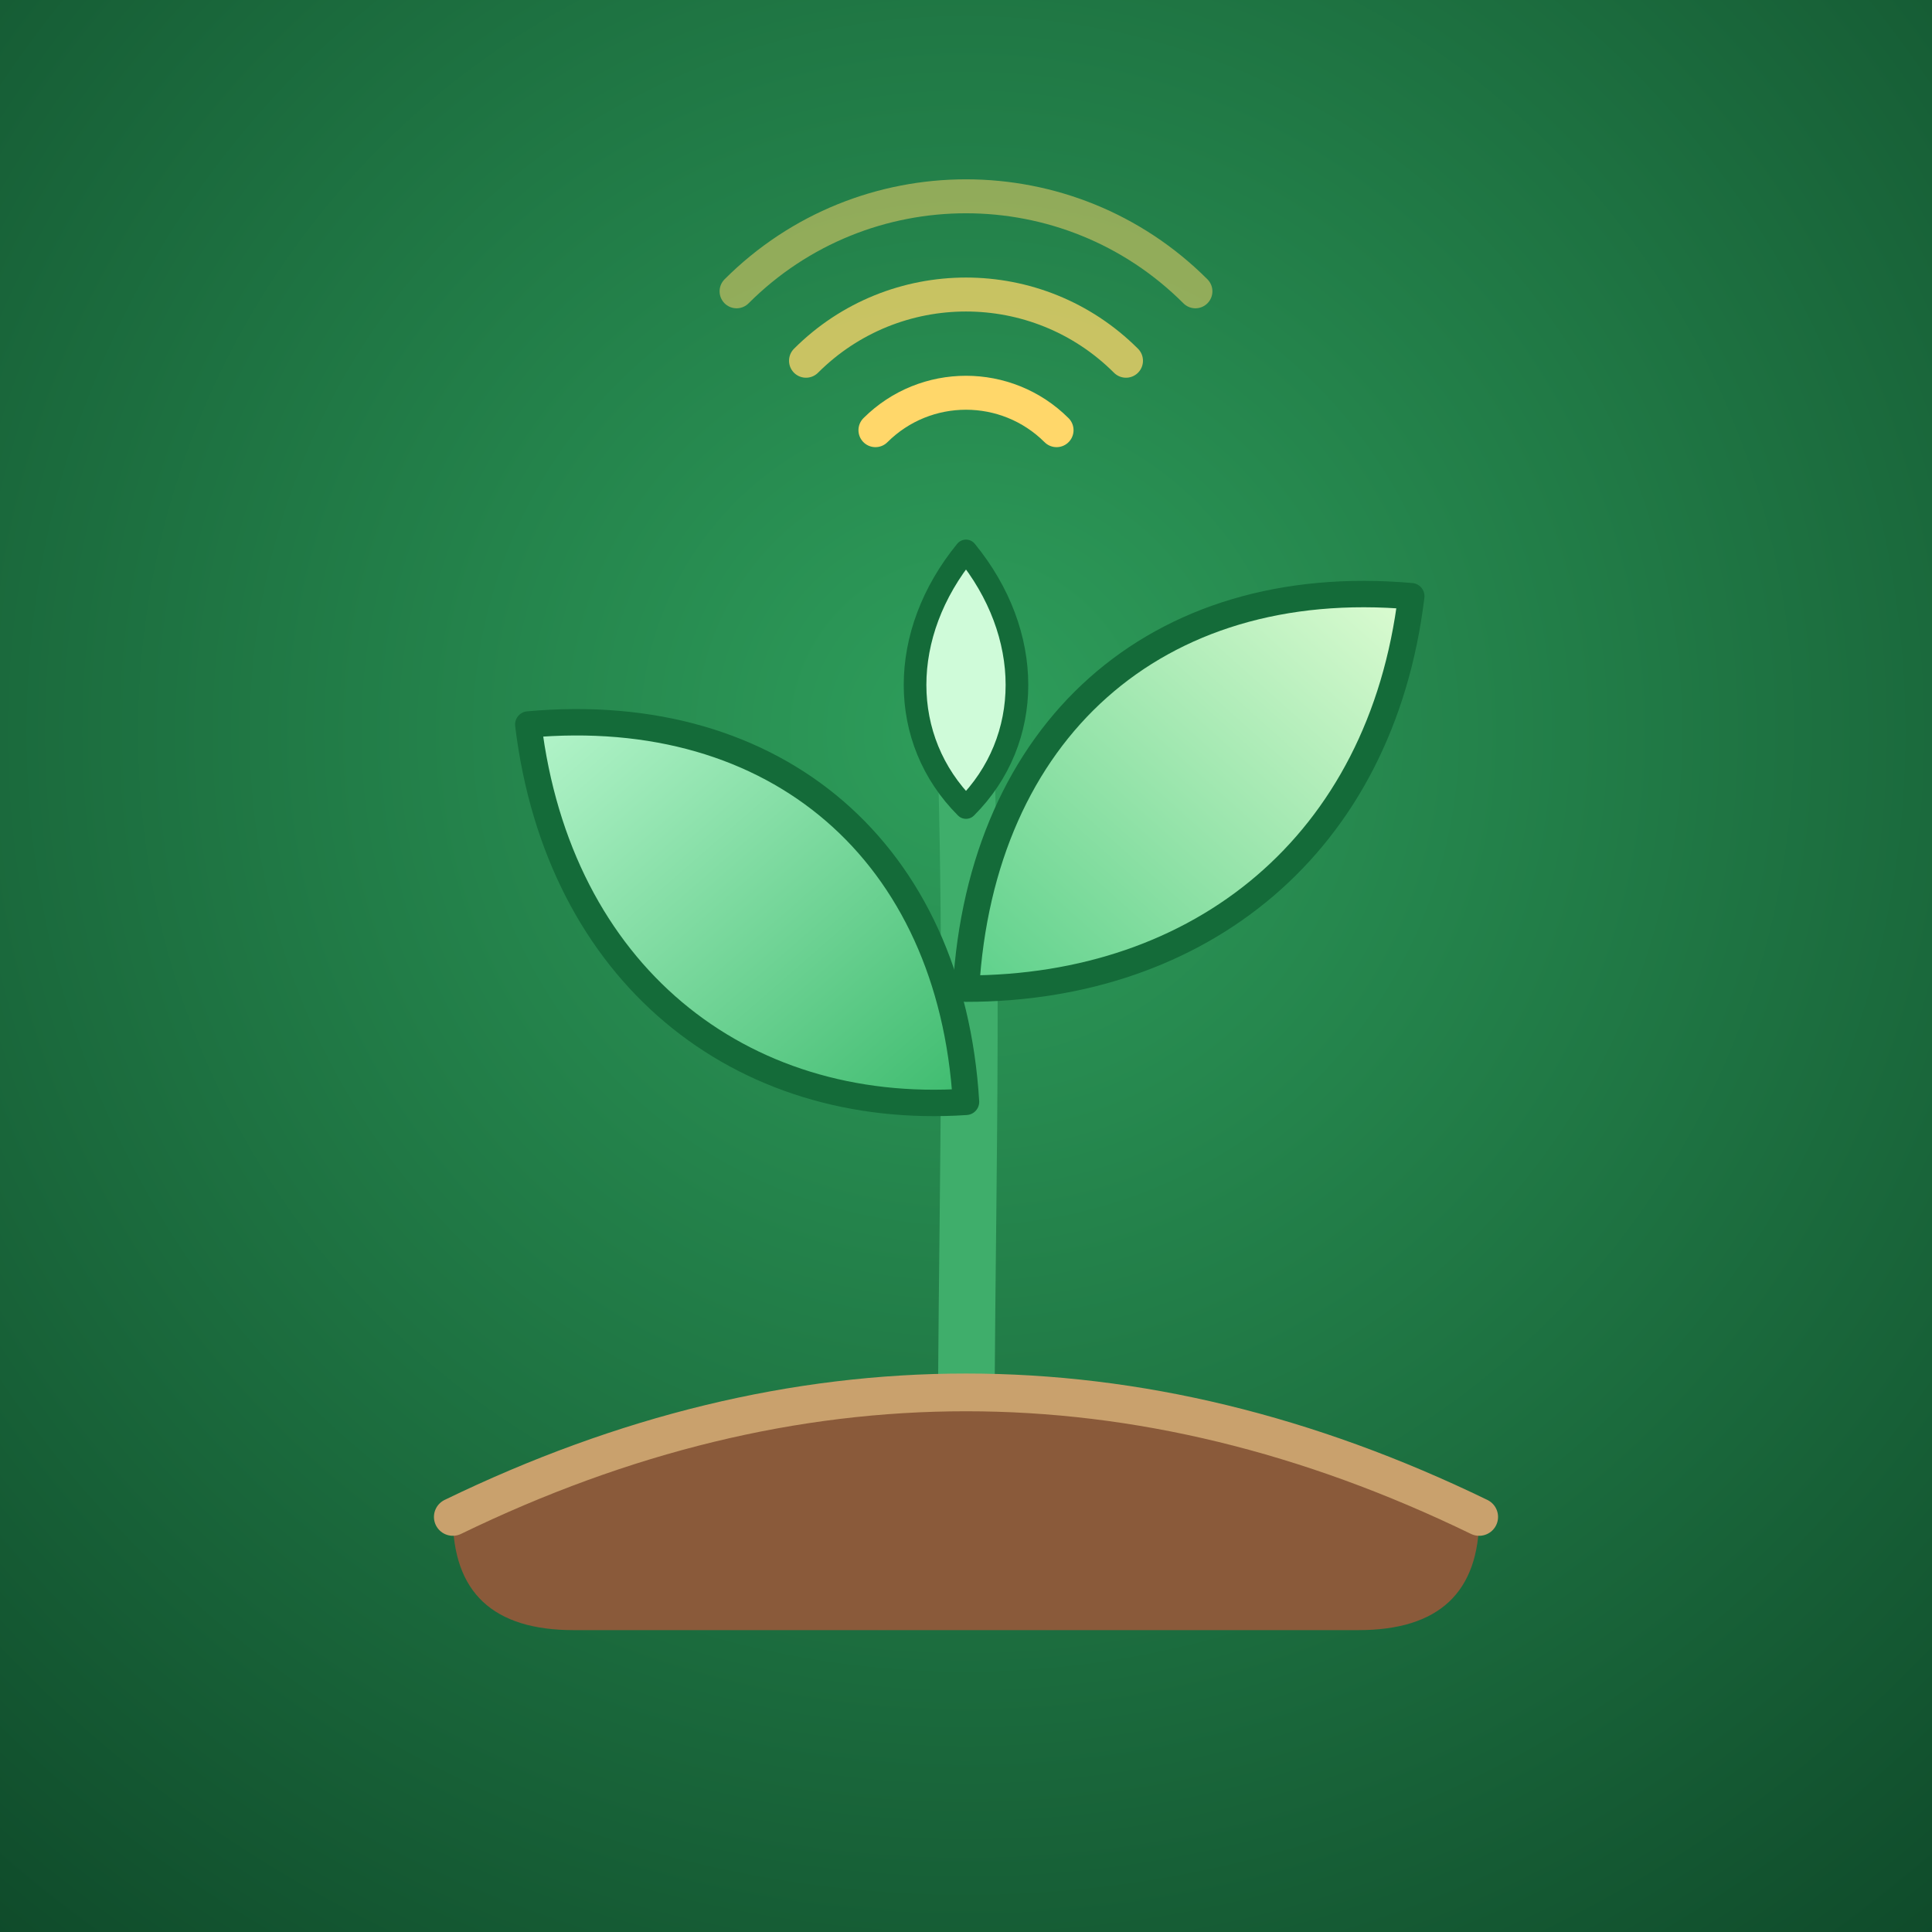
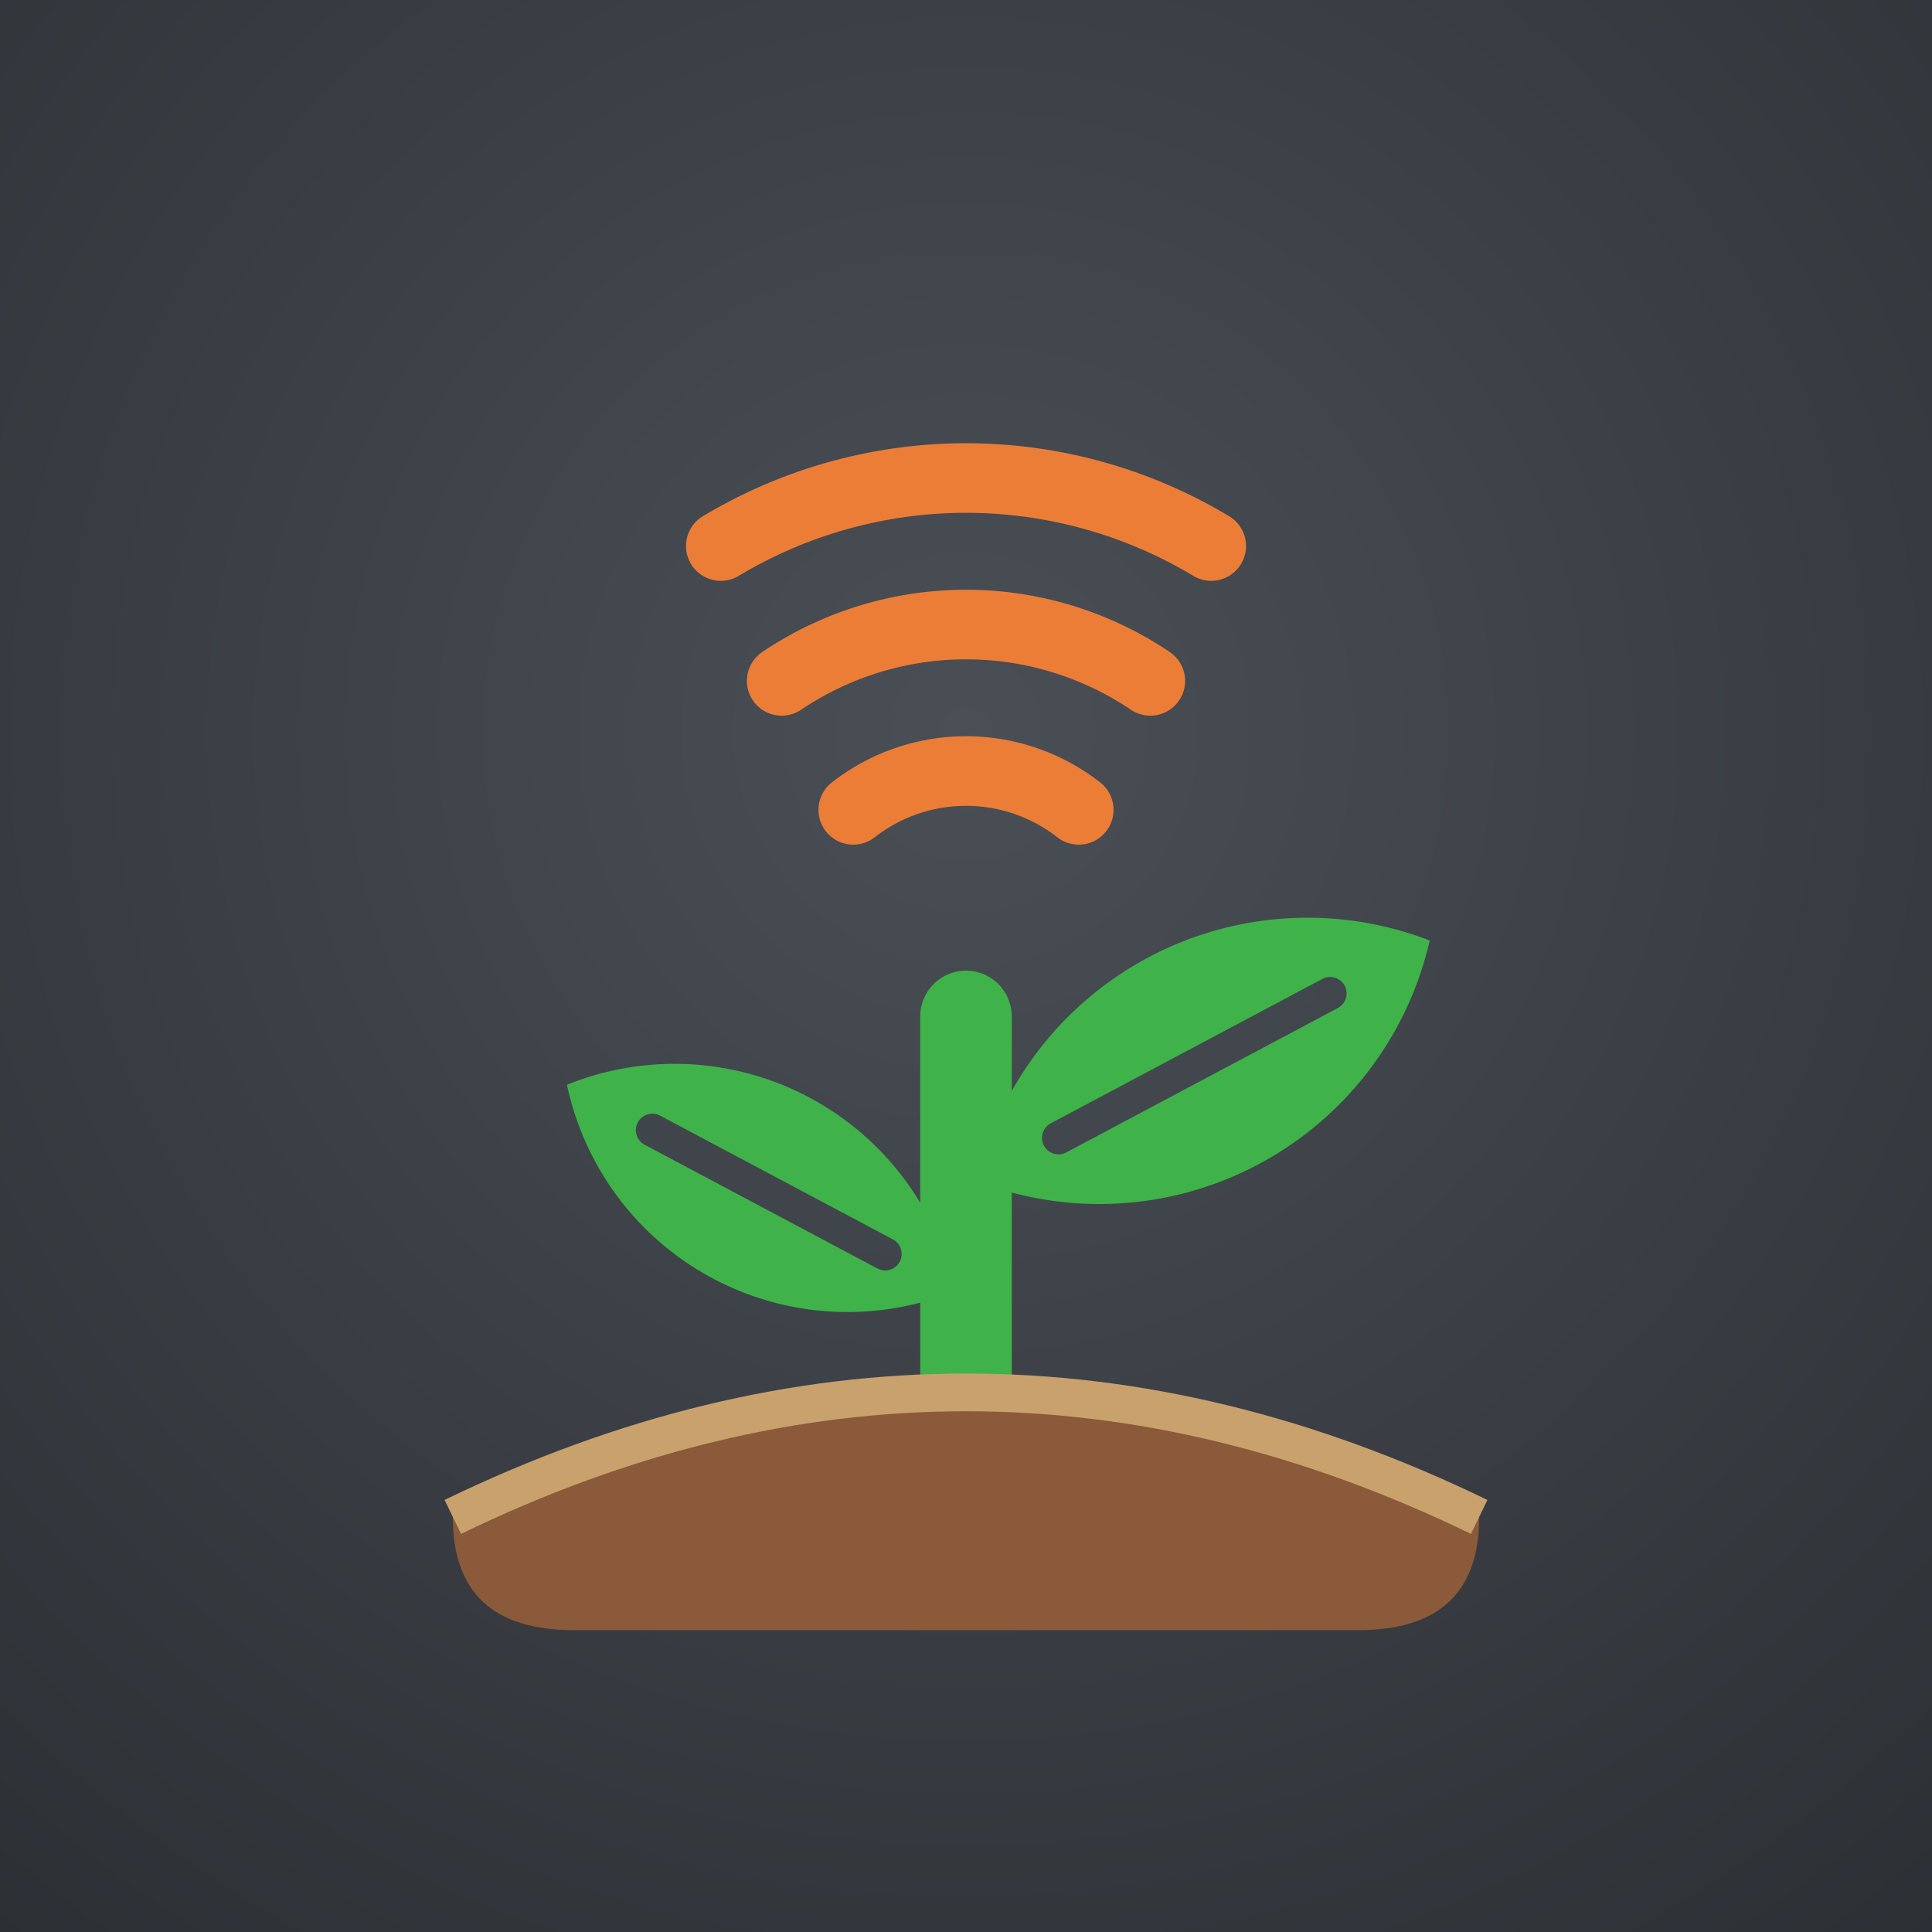
<svg xmlns="http://www.w3.org/2000/svg" viewBox="0 0 512 512">
  <defs>
-     <radialGradient id="fbg" cx=".5" cy=".38" r=".85">
-       <stop offset="0" stop-color="#2E9E5B" />
-       <stop offset="1" stop-color="#0D4527" />
+     <radialGradient id="gbg" cx=".5" cy=".38" r=".85">
+       <stop offset="0" stop-color="#4A4F56" />
+       <stop offset="1" stop-color="#2A2D32" />
    </radialGradient>
-     <linearGradient id="fl1" x1="0" y1="0" x2="1" y2="1">
-       <stop offset="0" stop-color="#B5F5CB" />
-       <stop offset="1" stop-color="#3DBB6E" />
-     </linearGradient>
-     <linearGradient id="fl2" x1="1" y1="0" x2="0" y2="1">
-       <stop offset="0" stop-color="#DDFCD2" />
-       <stop offset="1" stop-color="#5CD08A" />
-     </linearGradient>
  </defs>
-   <rect width="512" height="512" fill="url(#fbg)" />
-   <g transform="translate(0,0)">
-     <path d="M256 392 C256 330 258 270 256 200" stroke="#3FAE6B" stroke-width="15" stroke-linecap="round" fill="none" />
-     <path d="M256 292 C196 296 148 258 140 192 C206 186 252 226 256 292 Z" fill="url(#fl1)" stroke="#146B39" stroke-width="7" stroke-linejoin="round" />
-     <path d="M256 262 C318 262 366 224 374 158 C306 152 260 194 256 262 Z" fill="url(#fl2)" stroke="#146B39" stroke-width="7" stroke-linejoin="round" />
-     <path d="M256 214 C238 196 238 168 256 146 C274 168 274 196 256 214 Z" fill="#CFFBD9" stroke="#146B39" stroke-width="6" stroke-linejoin="round" />
+   <rect width="512" height="512" fill="url(#gbg)" />
+   <g transform="translate(256 256) scale(1.0) translate(-256 -256)">
+     <svg x="112.5" y="89.8" width="287.0" height="330.0" viewBox="0 0 288 331.2" version="1.1">
+       <defs>
+         <style type="text/css">*{stroke-linejoin: round; stroke-linecap: butt}</style>
+       </defs>
+       <g id="figure_1">
+         <g id="patch_1">
+           <path d="M 0 331.2  L 288 331.2  L 288 0  L 0 0  L 0 331.2  z " style="fill: none" />
+         </g>
+         <g id="axes_1">
+           <g id="patch_2">
+             <path d="M 131.882 179.018  L 132.057 177.836  L 132.348 176.677  L 132.75 175.552  L 133.261 174.472  L 133.876 173.447  L 134.587 172.487  L 135.39 171.602  L 136.275 170.799  L 137.235 170.087  L 138.26 169.473  L 139.34 168.962  L 140.465 168.56  L 141.624 168.269  L 142.806 168.094  L 144 168.035  L 145.194 168.094  L 146.376 168.269  L 147.535 168.56  L 148.66 168.962  L 149.74 169.473  L 150.765 170.087  L 151.725 170.799  L 152.61 171.602  L 153.413 172.487  L 154.124 173.447  L 154.739 174.472  L 155.25 175.552  L 155.652 176.677  L 155.943 177.836  L 156.118 179.018  L 156.176 180.212  L 156.176 200.032  L 156.47 199.51  L 157.023 198.552  L 157.588 197.601  L 158.165 196.656  L 158.753 195.719  L 159.353 194.789  L 159.964 193.867  L 160.586 192.952  L 161.22 192.045  L 161.865 191.145  L 162.52 190.254  L 163.187 189.371  L 163.864 188.496  L 164.552 187.629  L 165.251 186.771  L 165.96 185.922  L 166.679 185.081  L 167.409 184.249  L 168.149 183.426  L 168.898 182.613  L 169.658 181.808  L 170.428 181.013  L 171.207 180.228  L 171.996 179.452  L 172.794 178.686  L 173.602 177.929  L 174.419 177.183  L 175.245 176.447  L 176.08 175.721  L 176.924 175.005  L 177.776 174.3  L 178.638 173.605  L 179.507 172.921  L 180.385 172.247  L 181.271 171.584  L 182.166 170.933  L 183.068 170.292  L 183.978 169.662  L 184.895 169.044  L 185.82 168.437  L 186.753 167.841  L 187.692 167.257  L 188.639 166.685  L 189.593 166.124  L 190.554 165.574  L 191.521 165.037  L 192.495 164.512  L 193.475 163.998  L 194.461 163.497  L 195.454 163.007  L 196.452 162.53  L 197.456 162.066  L 198.466 161.613  L 199.481 161.173  L 200.502 160.746  L 201.528 160.331  L 202.559 159.929  L 203.594 159.539  L 204.634 159.162  L 205.679 158.798  L 206.729 158.447  L 207.782 158.108  L 208.84 157.783  L 209.901 157.471  L 210.966 157.171  L 212.035 156.885  L 213.108 156.612  L 214.183 156.352  L 215.262 156.105  L 216.343 155.872  L 217.428 155.652  L 218.515 155.445  L 219.604 155.251  L 220.696 155.071  L 221.79 154.905  L 222.886 154.751  L 223.983 154.612  L 225.083 154.485  L 226.183 154.372  L 227.285 154.273  L 228.389 154.187  L 229.493 154.115  L 230.598 154.057  L 231.703 154.011  L 232.809 153.98  L 233.916 153.962  L 235.022 153.958  L 236.129 153.967  L 237.235 153.99  L 238.341 154.026  L 239.446 154.076  L 240.551 154.139  L 241.655 154.216  L 242.758 154.307  L 243.859 154.411  L 244.959 154.529  L 246.058 154.66  L 247.155 154.804  L 248.25 154.962  L 249.343 155.134  L 250.434 155.319  L 251.523 155.517  L 252.609 155.728  L 253.692 155.953  L 254.773 156.192  L 255.851 156.443  L 256.925 156.708  L 257.996 156.985  L 259.064 157.276  L 260.128 157.58  L 261.188 157.897  L 262.244 158.227  L 263.296 158.57  L 264.344 158.926  L 265.387 159.295  L 266.426 159.676  L 267.335 160.023  L 267.114 160.97  L 266.849 162.045  L 266.571 163.116  L 266.28 164.183  L 265.976 165.247  L 265.659 166.307  L 265.329 167.363  L 264.986 168.416  L 264.631 169.463  L 264.262 170.507  L 263.881 171.545  L 263.486 172.579  L 263.08 173.608  L 262.66 174.632  L 262.228 175.651  L 261.784 176.664  L 261.327 177.672  L 260.858 178.674  L 260.377 179.67  L 259.883 180.661  L 259.377 181.645  L 258.86 182.623  L 258.33 183.594  L 257.788 184.559  L 257.235 185.517  L 256.67 186.469  L 256.093 187.413  L 255.505 188.35  L 254.905 189.28  L 254.294 190.203  L 253.672 191.117  L 253.038 192.025  L 252.393 192.924  L 251.738 193.815  L 251.071 194.699  L 250.394 195.574  L 249.706 196.44  L 249.007 197.298  L 248.298 198.148  L 247.579 198.988  L 246.849 199.82  L 246.109 200.643  L 245.36 201.457  L 244.6 202.261  L 243.83 203.056  L 243.051 203.842  L 242.262 204.617  L 241.464 205.384  L 240.656 206.14  L 239.839 206.886  L 239.013 207.622  L 238.178 208.349  L 237.334 209.064  L 236.482 209.77  L 235.62 210.464  L 234.751 211.149  L 233.873 211.822  L 232.987 212.485  L 232.092 213.136  L 231.19 213.777  L 230.28 214.407  L 229.363 215.025  L 228.438 215.632  L 227.505 216.228  L 226.565 216.812  L 225.619 217.385  L 224.665 217.946  L 223.704 218.495  L 222.737 219.032  L 221.763 219.558  L 220.783 220.071  L 219.797 220.573  L 218.804 221.062  L 217.806 221.539  L 216.802 222.004  L 215.792 222.456  L 214.777 222.896  L 213.756 223.323  L 212.73 223.738  L 211.699 224.141  L 210.664 224.53  L 209.623 224.907  L 208.579 225.271  L 207.529 225.623  L 206.476 225.961  L 205.418 226.286  L 204.357 226.599  L 203.291 226.898  L 202.223 227.184  L 201.15 227.457  L 200.075 227.717  L 198.996 227.964  L 197.915 228.197  L 196.83 228.418  L 195.743 228.624  L 194.654 228.818  L 193.562 228.998  L 192.468 229.165  L 191.372 229.318  L 190.275 229.458  L 189.175 229.584  L 188.075 229.697  L 186.973 229.796  L 185.869 229.882  L 184.765 229.954  L 183.66 230.013  L 182.555 230.058  L 181.449 230.089  L 180.342 230.107  L 179.236 230.112  L 178.129 230.102  L 177.023 230.08  L 175.917 230.043  L 174.812 229.993  L 173.707 229.93  L 172.603 229.853  L 171.5 229.762  L 170.399 229.658  L 169.299 229.541  L 168.2 229.41  L 167.103 229.265  L 166.008 229.107  L 164.915 228.935  L 163.824 228.751  L 162.735 228.552  L 161.649 228.341  L 160.566 228.116  L 159.485 227.878  L 158.407 227.626  L 157.333 227.362  L 156.262 227.084  L 156.176 227.061  L 156.176 301.976  L 156.118 303.17  L 155.943 304.352  L 155.652 305.511  L 155.25 306.636  L 154.739 307.716  L 154.124 308.741  L 153.413 309.701  L 152.61 310.587  L 151.725 311.389  L 150.765 312.101  L 149.74 312.715  L 148.66 313.226  L 147.535 313.629  L 146.376 313.919  L 145.194 314.094  L 144 314.153  L 142.806 314.094  L 141.624 313.919  L 140.465 313.629  L 139.34 313.226  L 138.26 312.715  L 137.235 312.101  L 136.275 311.389  L 135.39 310.587  L 134.587 309.701  L 133.876 308.741  L 133.261 307.716  L 132.75 306.636  L 132.348 305.511  L 132.057 304.352  L 131.882 303.17  L 131.824 301.976  L 131.824 256.342  L 131.16 256.514  L 130.251 256.738  L 129.339 256.951  L 128.426 257.152  L 127.509 257.342  L 126.591 257.521  L 125.67 257.689  L 124.747 257.845  L 123.823 257.99  L 122.897 258.124  L 121.969 258.246  L 121.039 258.357  L 120.109 258.457  L 119.177 258.545  L 118.245 258.621  L 117.311 258.686  L 116.377 258.74  L 115.442 258.782  L 114.506 258.813  L 113.571 258.832  L 112.635 258.84  L 111.699 258.836  L 110.763 258.821  L 109.828 258.795  L 108.893 258.756  L 107.958 258.707  L 107.025 258.646  L 106.092 258.573  L 105.159 258.489  L 104.229 258.394  L 103.299 258.287  L 102.37 258.169  L 101.444 258.039  L 100.518 257.898  L 99.595 257.746  L 98.674 257.582  L 97.754 257.407  L 96.837 257.221  L 95.922 257.024  L 95.01 256.815  L 94.101 256.595  L 93.194 256.364  L 92.29 256.122  L 91.389 255.869  L 90.491 255.605  L 89.596 255.33  L 88.705 255.043  L 87.818 254.746  L 86.934 254.438  L 86.054 254.12  L 85.179 253.79  L 84.307 253.45  L 83.439 253.099  L 82.576 252.737  L 81.717 252.365  L 80.863 251.983  L 80.014 251.59  L 79.17 251.186  L 78.33 250.772  L 77.496 250.348  L 76.667 249.914  L 75.843 249.47  L 75.025 249.015  L 74.213 248.551  L 73.406 248.076  L 72.605 247.592  L 71.811 247.098  L 71.022 246.594  L 70.24 246.081  L 69.464 245.558  L 68.694 245.025  L 67.931 244.483  L 67.175 243.932  L 66.425 243.372  L 65.683 242.802  L 64.947 242.223  L 64.219 241.636  L 63.498 241.039  L 62.784 240.434  L 62.078 239.82  L 61.379 239.197  L 60.688 238.566  L 60.005 237.926  L 59.33 237.278  L 58.663 236.622  L 58.004 235.958  L 57.353 235.285  L 56.71 234.605  L 56.076 233.917  L 55.45 233.221  L 54.833 232.517  L 54.225 231.806  L 53.625 231.088  L 53.034 230.362  L 52.452 229.629  L 51.879 228.889  L 51.316 228.142  L 50.761 227.388  L 50.216 226.628  L 49.68 225.86  L 49.154 225.087  L 48.637 224.306  L 48.13 223.52  L 47.632 222.727  L 47.144 221.929  L 46.666 221.124  L 46.198 220.314  L 45.74 219.498  L 45.292 218.676  L 44.854 217.849  L 44.427 217.017  L 44.009 216.179  L 43.602 215.336  L 43.205 214.489  L 42.819 213.636  L 42.443 212.779  L 42.078 211.918  L 41.723 211.052  L 41.379 210.181  L 41.046 209.307  L 40.723 208.429  L 40.411 207.546  L 40.11 206.66  L 39.82 205.77  L 39.541 204.877  L 39.273 203.98  L 39.016 203.081  L 38.77 202.178  L 38.535 201.272  L 38.311 200.363  L 38.099 199.452  L 37.897 198.538  L 37.867 198.393  L 38.004 198.336  L 38.875 197.992  L 39.749 197.659  L 40.628 197.336  L 41.51 197.025  L 42.396 196.724  L 43.286 196.434  L 44.179 196.155  L 45.076 195.886  L 45.976 195.629  L 46.879 195.383  L 47.784 195.148  L 48.693 194.925  L 49.604 194.712  L 50.518 194.51  L 51.435 194.32  L 52.353 194.141  L 53.274 193.974  L 54.197 193.817  L 55.121 193.672  L 56.047 193.539  L 56.975 193.416  L 57.904 193.306  L 58.835 193.206  L 59.767 193.118  L 60.699 193.041  L 61.633 192.976  L 62.567 192.923  L 63.502 192.88  L 64.437 192.85  L 65.373 192.83  L 66.309 192.823  L 67.245 192.826  L 68.18 192.841  L 69.116 192.868  L 70.051 192.906  L 70.985 192.956  L 71.919 193.017  L 72.852 193.089  L 73.784 193.173  L 74.715 193.269  L 75.645 193.376  L 76.573 193.494  L 77.5 193.624  L 78.425 193.764  L 79.349 193.917  L 80.27 194.08  L 81.19 194.255  L 82.107 194.442  L 83.021 194.639  L 83.934 194.848  L 84.843 195.067  L 85.75 195.298  L 86.654 195.541  L 87.555 195.794  L 88.453 196.058  L 89.347 196.333  L 90.238 196.619  L 91.126 196.916  L 92.01 197.224  L 92.889 197.543  L 93.765 197.873  L 94.637 198.213  L 95.505 198.564  L 96.368 198.925  L 97.227 199.297  L 98.081 199.68  L 98.93 200.073  L 99.774 200.477  L 100.614 200.89  L 101.448 201.314  L 102.277 201.749  L 103.101 202.193  L 103.919 202.648  L 104.731 203.112  L 105.538 203.587  L 106.338 204.071  L 107.133 204.565  L 107.922 205.069  L 108.704 205.582  L 109.48 206.105  L 110.25 206.638  L 111.013 207.179  L 111.769 207.731  L 112.519 208.291  L 113.261 208.861  L 113.997 209.439  L 114.725 210.027  L 115.446 210.624  L 116.16 211.229  L 116.866 211.843  L 117.565 212.466  L 118.256 213.097  L 118.939 213.737  L 119.614 214.385  L 120.281 215.041  L 120.94 215.705  L 121.591 216.377  L 122.234 217.058  L 122.868 217.746  L 123.494 218.442  L 124.111 219.145  L 124.719 219.856  L 125.319 220.575  L 125.91 221.301  L 126.492 222.034  L 127.065 222.774  L 127.628 223.521  L 128.183 224.274  L 128.728 225.035  L 129.264 225.802  L 129.79 226.576  L 130.307 227.356  L 130.814 228.143  L 131.312 228.935  L 131.8 229.734  L 131.824 229.774  L 131.824 180.212  z M 121.236 247.59  L 121.654 247.694  L 122.079 247.756  L 122.509 247.776  L 122.939 247.754  L 123.364 247.69  L 123.781 247.584  L 124.186 247.439  L 124.574 247.254  L 124.943 247.032  L 125.288 246.775  L 125.606 246.485  L 125.894 246.166  L 126.15 245.82  L 126.37 245.45  L 126.553 245.061  L 126.697 244.656  L 126.801 244.238  L 126.863 243.813  L 126.883 243.383  L 126.861 242.953  L 126.797 242.528  L 126.692 242.111  L 126.546 241.706  L 126.361 241.318  L 126.139 240.949  L 125.882 240.604  L 125.592 240.286  L 125.273 239.998  L 124.927 239.742  L 124.558 239.522  L 62.631 206.595  L 62.241 206.412  L 61.836 206.268  L 61.419 206.164  L 60.993 206.102  L 60.563 206.082  L 60.134 206.104  L 59.708 206.168  L 59.291 206.273  L 58.886 206.419  L 58.498 206.604  L 58.129 206.826  L 57.785 207.083  L 57.466 207.373  L 57.178 207.692  L 56.923 208.038  L 56.702 208.407  L 56.519 208.797  L 56.375 209.202  L 56.272 209.62  L 56.209 210.045  L 56.189 210.475  L 56.211 210.905  L 56.275 211.33  L 56.381 211.747  L 56.527 212.152  L 56.711 212.54  L 56.933 212.909  L 57.19 213.254  L 57.48 213.572  L 57.799 213.86  L 58.145 214.115  L 58.515 214.336  L 120.442 247.263  L 120.831 247.446  z M 165.823 209.128  L 165.504 209.416  L 165.214 209.734  L 164.957 210.079  L 164.735 210.448  L 164.551 210.836  L 164.405 211.241  L 164.299 211.658  L 164.235 212.083  L 164.213 212.513  L 164.233 212.943  L 164.296 213.368  L 164.399 213.786  L 164.543 214.191  L 164.726 214.581  L 164.947 214.95  L 165.202 215.296  L 165.49 215.615  L 165.808 215.905  L 166.153 216.162  L 166.522 216.384  L 166.91 216.569  L 167.315 216.715  L 167.732 216.82  L 168.158 216.884  L 168.587 216.906  L 169.017 216.886  L 169.443 216.824  L 169.86 216.72  L 170.265 216.576  L 170.655 216.393  L 242.903 177.978  L 243.272 177.758  L 243.618 177.502  L 243.938 177.214  L 244.227 176.896  L 244.484 176.551  L 244.706 176.182  L 244.891 175.794  L 245.037 175.389  L 245.142 174.972  L 245.206 174.547  L 245.228 174.117  L 245.208 173.688  L 245.146 173.262  L 245.042 172.844  L 244.898 172.439  L 244.715 172.05  L 244.495 171.68  L 244.239 171.334  L 243.951 171.015  L 243.633 170.725  L 243.288 170.468  L 242.92 170.246  L 242.531 170.061  L 242.126 169.916  L 241.709 169.81  L 241.284 169.746  L 240.854 169.724  L 240.425 169.744  L 239.999 169.806  L 239.581 169.91  L 239.176 170.054  L 238.787 170.237  L 166.539 208.652  L 166.169 208.873  z " clip-path="url(#p76c6e2bd6e)" style="fill: #3fb24a" />
+           </g>
+           <g id="patch_3">
+             <path d="M 119.155 132.966  L 118.771 133.209  L 118.376 133.432  L 117.97 133.637  L 117.555 133.821  L 117.131 133.984  L 116.7 134.127  L 116.262 134.248  L 115.819 134.347  L 115.372 134.425  L 114.921 134.481  L 114.468 134.514  L 114.014 134.525  L 113.56 134.514  L 113.107 134.481  L 112.656 134.425  L 112.208 134.347  L 111.765 134.248  L 111.327 134.127  L 110.896 133.984  L 110.472 133.821  L 110.057 133.637  L 109.651 133.432  L 109.256 133.209  L 108.872 132.966  L 108.501 132.704  L 108.143 132.425  L 107.799 132.128  L 107.47 131.815  L 107.157 131.486  L 106.86 131.142  L 106.581 130.784  L 106.319 130.412  L 106.076 130.029  L 105.852 129.633  L 105.648 129.228  L 105.464 128.812  L 105.301 128.389  L 105.158 127.957  L 105.037 127.52  L 104.937 127.076  L 104.86 126.629  L 104.804 126.178  L 104.771 125.725  L 104.76 125.271  L 104.771 124.817  L 104.804 124.364  L 104.86 123.913  L 104.937 123.466  L 105.037 123.022  L 105.158 122.585  L 105.301 122.153  L 105.464 121.73  L 105.648 121.314  L 105.852 120.909  L 106.076 120.513  L 106.319 120.13  L 106.581 119.758  L 106.86 119.4  L 107.157 119.056  L 107.47 118.727  L 107.799 118.414  L 108.143 118.117  L 108.318 117.981  L 108.316 117.979  L 108.951 117.49  L 109.592 117.01  L 110.24 116.539  L 110.894 116.077  L 111.554 115.624  L 112.221 115.181  L 112.894 114.746  L 113.572 114.321  L 114.257 113.905  L 114.947 113.499  L 115.643 113.103  L 116.344 112.716  L 117.05 112.338  L 117.762 111.971  L 118.478 111.613  L 119.2 111.266  L 119.926 110.928  L 120.657 110.6  L 121.392 110.283  L 122.132 109.976  L 122.875 109.679  L 123.623 109.392  L 124.375 109.115  L 125.13 108.85  L 125.889 108.594  L 126.652 108.349  L 127.417 108.115  L 128.186 107.891  L 128.958 107.678  L 129.733 107.475  L 130.51 107.283  L 131.291 107.102  L 132.073 106.932  L 132.858 106.773  L 133.645 106.624  L 134.434 106.487  L 135.225 106.36  L 136.017 106.244  L 136.811 106.139  L 137.606 106.045  L 138.403 105.963  L 139.2 105.891  L 139.999 105.83  L 140.798 105.78  L 141.598 105.742  L 142.399 105.714  L 143.199 105.697  L 144 105.692  L 144.801 105.697  L 145.601 105.714  L 146.402 105.742  L 147.202 105.78  L 148.001 105.83  L 148.8 105.891  L 149.597 105.963  L 150.394 106.045  L 151.189 106.139  L 151.983 106.244  L 152.775 106.36  L 153.566 106.487  L 154.355 106.624  L 155.142 106.773  L 155.927 106.932  L 156.709 107.102  L 157.49 107.283  L 158.267 107.475  L 159.042 107.678  L 159.814 107.891  L 160.583 108.115  L 161.348 108.349  L 162.111 108.594  L 162.87 108.85  L 163.625 109.115  L 164.377 109.392  L 165.125 109.679  L 165.868 109.976  L 166.608 110.283  L 167.343 110.6  L 168.074 110.928  L 168.8 111.266  L 169.522 111.613  L 170.238 111.971  L 170.95 112.338  L 171.656 112.716  L 172.357 113.103  L 173.053 113.499  L 173.743 113.905  L 174.428 114.321  L 175.106 114.746  L 175.779 115.181  L 176.446 115.624  L 177.106 116.077  L 177.76 116.539  L 178.408 117.01  L 179.049 117.49  L 179.684 117.979  L 179.682 117.981  L 179.857 118.117  L 180.201 118.414  L 180.53 118.727  L 180.843 119.056  L 181.14 119.4  L 181.419 119.758  L 181.681 120.13  L 181.924 120.513  L 182.148 120.909  L 182.352 121.314  L 182.536 121.73  L 182.699 122.153  L 182.842 122.585  L 182.963 123.022  L 183.063 123.466  L 183.14 123.913  L 183.196 124.364  L 183.229 124.817  L 183.24 125.271  L 183.229 125.725  L 183.196 126.178  L 183.14 126.629  L 183.063 127.076  L 182.963 127.52  L 182.842 127.957  L 182.699 128.389  L 182.536 128.812  L 182.352 129.228  L 182.148 129.633  L 181.924 130.029  L 181.681 130.412  L 181.419 130.784  L 181.14 131.142  L 180.843 131.486  L 180.53 131.815  L 180.201 132.128  L 179.857 132.425  L 179.499 132.704  L 179.128 132.966  L 178.744 133.209  L 178.349 133.432  L 177.943 133.637  L 177.528 133.821  L 177.104 133.984  L 176.673 134.127  L 176.235 134.248  L 175.792 134.347  L 175.344 134.425  L 174.893 134.481  L 174.44 134.514  L 173.986 134.525  L 173.532 134.514  L 173.079 134.481  L 172.628 134.425  L 172.181 134.347  L 171.738 134.248  L 171.3 134.127  L 170.869 133.984  L 170.445 133.821  L 170.03 133.637  L 169.624 133.432  L 169.229 133.209  L 168.845 132.966  L 168.474 132.704  L 168.291 132.561  L 168.289 132.563  L 167.857 132.231  L 167.421 131.904  L 166.98 131.584  L 166.535 131.269  L 166.085 130.961  L 165.631 130.659  L 165.173 130.363  L 164.711 130.074  L 164.245 129.791  L 163.776 129.514  L 163.302 129.244  L 162.825 128.981  L 162.344 128.724  L 161.86 128.474  L 161.372 128.231  L 160.881 127.994  L 160.386 127.764  L 159.889 127.541  L 159.389 127.325  L 158.885 127.116  L 158.379 126.914  L 157.87 126.719  L 157.358 126.53  L 156.844 126.349  L 156.328 126.175  L 155.809 126.009  L 155.287 125.849  L 154.764 125.697  L 154.239 125.552  L 153.711 125.414  L 153.182 125.283  L 152.651 125.16  L 152.118 125.044  L 151.584 124.936  L 151.048 124.835  L 150.511 124.741  L 149.973 124.655  L 149.434 124.576  L 148.893 124.505  L 148.352 124.441  L 147.81 124.384  L 147.267 124.335  L 146.723 124.294  L 146.179 124.26  L 145.635 124.234  L 145.09 124.215  L 144.545 124.204  L 144 124.2  L 143.455 124.204  L 142.91 124.215  L 142.365 124.234  L 141.821 124.26  L 141.277 124.294  L 140.733 124.335  L 140.19 124.384  L 139.648 124.441  L 139.107 124.505  L 138.566 124.576  L 138.027 124.655  L 137.489 124.741  L 136.952 124.835  L 136.416 124.936  L 135.882 125.044  L 135.349 125.16  L 134.818 125.283  L 134.289 125.414  L 133.761 125.552  L 133.236 125.697  L 132.713 125.849  L 132.191 126.009  L 131.672 126.175  L 131.156 126.349  L 130.642 126.53  L 130.13 126.719  L 129.621 126.914  L 129.115 127.116  L 128.611 127.325  L 128.111 127.541  L 127.614 127.764  L 127.119 127.994  L 126.628 128.231  L 126.14 128.474  L 125.656 128.724  L 125.175 128.981  L 124.698 129.244  L 124.224 129.514  L 123.755 129.791  L 123.289 130.074  L 122.827 130.363  L 122.369 130.659  L 121.915 130.961  L 121.465 131.269  L 121.02 131.584  L 120.579 131.904  L 120.143 132.231  L 119.711 132.563  L 119.709 132.561  L 119.526 132.704  z " clip-path="url(#p76c6e2bd6e)" style="fill: #ec7d37" />
+           </g>
+           <g id="patch_4">
+             <path d="M 99.338 99.131  L 98.932 99.335  L 98.517 99.519  L 98.093 99.683  L 97.662 99.825  L 97.224 99.946  L 96.781 100.046  L 96.333 100.124  L 95.882 100.179  L 95.429 100.213  L 94.975 100.224  L 94.521 100.213  L 94.068 100.179  L 93.617 100.124  L 93.17 100.046  L 92.727 99.946  L 92.289 99.825  L 91.858 99.683  L 91.434 99.519  L 91.019 99.335  L 90.613 99.131  L 90.218 98.907  L 89.834 98.664  L 89.463 98.403  L 89.104 98.123  L 88.761 97.826  L 88.432 97.513  L 88.118 97.184  L 87.822 96.84  L 87.542 96.482  L 87.281 96.111  L 87.038 95.727  L 86.814 95.332  L 86.61 94.926  L 86.426 94.511  L 86.262 94.087  L 86.12 93.656  L 85.998 93.218  L 85.899 92.775  L 85.821 92.327  L 85.766 91.877  L 85.732 91.424  L 85.721 90.97  L 85.732 90.515  L 85.766 90.062  L 85.821 89.612  L 85.899 89.164  L 85.998 88.721  L 86.12 88.283  L 86.262 87.852  L 86.426 87.428  L 86.61 87.013  L 86.814 86.607  L 87.038 86.212  L 87.281 85.828  L 87.542 85.457  L 87.822 85.099  L 88.118 84.755  L 88.432 84.426  L 88.761 84.113  L 89.104 83.816  L 89.463 83.537  L 89.801 83.298  L 89.8 83.298  L 89.829 83.279  L 89.834 83.275  L 89.84 83.271  L 90.798 82.634  L 91.804 81.982  L 92.817 81.343  L 93.839 80.717  L 94.868 80.103  L 95.904 79.502  L 96.948 78.914  L 97.999 78.339  L 99.058 77.776  L 100.123 77.227  L 101.195 76.691  L 102.273 76.169  L 103.358 75.66  L 104.448 75.164  L 105.545 74.682  L 106.648 74.213  L 107.757 73.758  L 108.871 73.317  L 109.99 72.89  L 111.115 72.476  L 112.245 72.077  L 113.379 71.691  L 114.518 71.32  L 115.662 70.962  L 116.81 70.619  L 117.962 70.29  L 119.118 69.975  L 120.278 69.675  L 121.442 69.389  L 122.609 69.117  L 123.779 68.86  L 124.953 68.617  L 126.129 68.389  L 127.308 68.175  L 128.49 67.976  L 129.674 67.792  L 130.86 67.622  L 132.048 67.467  L 133.238 67.326  L 134.43 67.201  L 135.623 67.09  L 136.817 66.994  L 138.013 66.912  L 139.209 66.846  L 140.406 66.794  L 141.604 66.757  L 142.802 66.734  L 144 66.727  L 145.198 66.734  L 146.396 66.757  L 147.594 66.794  L 148.791 66.846  L 149.987 66.912  L 151.183 66.994  L 152.377 67.09  L 153.57 67.201  L 154.762 67.326  L 155.952 67.467  L 157.14 67.622  L 158.326 67.792  L 159.51 67.976  L 160.692 68.175  L 161.871 68.389  L 163.047 68.617  L 164.221 68.86  L 165.391 69.117  L 166.558 69.389  L 167.722 69.675  L 168.882 69.975  L 170.038 70.29  L 171.19 70.619  L 172.338 70.962  L 173.482 71.32  L 174.621 71.691  L 175.755 72.077  L 176.885 72.476  L 178.01 72.89  L 179.129 73.317  L 180.243 73.758  L 181.352 74.213  L 182.455 74.682  L 183.552 75.164  L 184.642 75.66  L 185.727 76.169  L 186.805 76.691  L 187.877 77.227  L 188.942 77.776  L 190.001 78.339  L 191.052 78.914  L 192.096 79.502  L 193.132 80.103  L 194.161 80.717  L 195.183 81.343  L 196.196 81.982  L 197.202 82.634  L 198.16 83.271  L 198.166 83.275  L 198.171 83.279  L 198.2 83.298  L 198.199 83.298  L 198.537 83.537  L 198.896 83.816  L 199.239 84.113  L 199.568 84.426  L 199.882 84.755  L 200.178 85.099  L 200.458 85.457  L 200.719 85.828  L 200.962 86.212  L 201.186 86.607  L 201.39 87.013  L 201.574 87.428  L 201.738 87.852  L 201.88 88.283  L 202.002 88.721  L 202.101 89.164  L 202.179 89.612  L 202.234 90.062  L 202.268 90.515  L 202.279 90.97  L 202.268 91.424  L 202.234 91.877  L 202.179 92.327  L 202.101 92.775  L 202.002 93.218  L 201.88 93.656  L 201.738 94.087  L 201.574 94.511  L 201.39 94.926  L 201.186 95.332  L 200.962 95.727  L 200.719 96.111  L 200.458 96.482  L 200.178 96.84  L 199.882 97.184  L 199.568 97.513  L 199.239 97.826  L 198.896 98.123  L 198.537 98.403  L 198.166 98.664  L 197.782 98.907  L 197.387 99.131  L 196.981 99.335  L 196.566 99.519  L 196.142 99.683  L 195.711 99.825  L 195.273 99.946  L 194.83 100.046  L 194.383 100.124  L 193.932 100.179  L 193.479 100.213  L 193.025 100.224  L 192.571 100.213  L 192.118 100.179  L 191.667 100.124  L 191.219 100.046  L 190.776 99.946  L 190.338 99.825  L 189.907 99.683  L 189.483 99.519  L 189.068 99.335  L 188.662 99.131  L 188.267 98.907  L 187.883 98.664  L 187.85 98.641  L 187.85 98.642  L 187.043 98.104  L 186.229 97.577  L 185.409 97.06  L 184.583 96.553  L 183.75 96.057  L 182.912 95.571  L 182.067 95.095  L 181.216 94.629  L 180.36 94.175  L 179.499 93.73  L 178.632 93.297  L 177.759 92.874  L 176.882 92.462  L 175.999 92.061  L 175.112 91.671  L 174.219 91.292  L 173.322 90.924  L 172.421 90.567  L 171.515 90.221  L 170.606 89.887  L 169.692 89.563  L 168.774 89.251  L 167.852 88.951  L 166.927 88.662  L 165.998 88.384  L 165.066 88.118  L 164.13 87.863  L 163.192 87.62  L 162.251 87.389  L 161.306 87.169  L 160.359 86.961  L 159.41 86.764  L 158.458 86.58  L 157.505 86.407  L 156.549 86.246  L 155.591 86.097  L 154.631 85.959  L 153.67 85.834  L 152.707 85.72  L 151.743 85.619  L 150.778 85.529  L 149.811 85.451  L 148.844 85.385  L 147.876 85.331  L 146.908 85.289  L 145.939 85.259  L 144.969 85.241  L 144 85.235  L 143.031 85.241  L 142.061 85.259  L 141.092 85.289  L 140.124 85.331  L 139.156 85.385  L 138.189 85.451  L 137.222 85.529  L 136.257 85.619  L 135.293 85.72  L 134.33 85.834  L 133.369 85.959  L 132.409 86.097  L 131.451 86.246  L 130.495 86.407  L 129.542 86.58  L 128.59 86.764  L 127.641 86.961  L 126.694 87.169  L 125.749 87.389  L 124.808 87.62  L 123.87 87.863  L 122.934 88.118  L 122.002 88.384  L 121.073 88.662  L 120.148 88.951  L 119.226 89.251  L 118.308 89.563  L 117.394 89.887  L 116.485 90.221  L 115.579 90.567  L 114.678 90.924  L 113.781 91.292  L 112.888 91.671  L 112.001 92.061  L 111.118 92.462  L 110.241 92.874  L 109.368 93.297  L 108.501 93.73  L 107.64 94.175  L 106.784 94.629  L 105.933 95.095  L 105.088 95.571  L 104.25 96.057  L 103.417 96.553  L 102.591 97.06  L 101.771 97.577  L 100.957 98.104  L 100.15 98.642  L 100.15 98.641  L 100.117 98.664  L 99.733 98.907  z " clip-path="url(#p76c6e2bd6e)" style="fill: #ec7d37" />
+           </g>
+           <g id="patch_5">
+             <path d="M 82.735 63.47  L 82.319 63.654  L 81.896 63.817  L 81.464 63.96  L 81.027 64.081  L 80.583 64.18  L 80.136 64.258  L 79.685 64.314  L 79.232 64.347  L 78.778 64.358  L 78.324 64.347  L 77.871 64.314  L 77.42 64.258  L 76.973 64.18  L 76.529 64.081  L 76.092 63.96  L 75.66 63.817  L 75.237 63.654  L 74.821 63.47  L 74.416 63.266  L 74.02 63.042  L 73.637 62.799  L 73.265 62.537  L 72.907 62.258  L 72.563 61.961  L 72.234 61.648  L 71.921 61.319  L 71.624 60.975  L 71.345 60.617  L 71.083 60.245  L 70.84 59.862  L 70.617 59.466  L 70.412 59.061  L 70.228 58.646  L 70.065 58.222  L 69.922 57.79  L 69.801 57.353  L 69.702 56.91  L 69.624 56.462  L 69.568 56.011  L 69.535 55.558  L 69.524 55.104  L 69.535 54.65  L 69.568 54.197  L 69.624 53.746  L 69.702 53.299  L 69.801 52.856  L 69.922 52.418  L 70.065 51.987  L 70.228 51.563  L 70.412 51.147  L 70.617 50.742  L 70.84 50.347  L 71.083 49.963  L 71.345 49.591  L 71.624 49.233  L 71.921 48.889  L 72.234 48.56  L 72.563 48.247  L 72.907 47.951  L 73.265 47.671  L 73.637 47.41  L 74.012 47.172  L 74.012 47.172  L 74.019 47.168  L 74.02 47.167  L 74.023 47.165  L 75.329 46.39  L 76.655 45.624  L 77.99 44.872  L 79.333 44.136  L 80.684 43.414  L 82.043 42.708  L 83.411 42.018  L 84.786 41.342  L 86.168 40.683  L 87.558 40.039  L 88.955 39.41  L 90.358 38.798  L 91.769 38.201  L 93.187 37.62  L 94.61 37.056  L 96.04 36.507  L 97.477 35.974  L 98.919 35.458  L 100.367 34.958  L 101.82 34.474  L 103.279 34.007  L 104.743 33.556  L 106.211 33.122  L 107.685 32.705  L 109.163 32.304  L 110.646 31.919  L 112.133 31.552  L 113.624 31.201  L 115.119 30.867  L 116.618 30.55  L 118.12 30.25  L 119.625 29.966  L 121.133 29.7  L 122.645 29.451  L 124.159 29.219  L 125.675 29.004  L 127.194 28.806  L 128.715 28.625  L 130.238 28.461  L 131.763 28.314  L 133.289 28.185  L 134.817 28.073  L 136.345 27.978  L 137.875 27.9  L 139.406 27.84  L 140.937 27.797  L 142.468 27.771  L 144 27.762  L 145.532 27.771  L 147.063 27.797  L 148.594 27.84  L 150.125 27.9  L 151.655 27.978  L 153.183 28.073  L 154.711 28.185  L 156.237 28.314  L 157.762 28.461  L 159.285 28.625  L 160.806 28.806  L 162.325 29.004  L 163.841 29.219  L 165.355 29.451  L 166.867 29.7  L 168.375 29.966  L 169.88 30.25  L 171.382 30.55  L 172.881 30.867  L 174.376 31.201  L 175.867 31.552  L 177.354 31.919  L 178.837 32.304  L 180.315 32.705  L 181.789 33.122  L 183.257 33.556  L 184.721 34.007  L 186.18 34.474  L 187.633 34.958  L 189.081 35.458  L 190.523 35.974  L 191.96 36.507  L 193.39 37.056  L 194.813 37.62  L 196.231 38.201  L 197.642 38.798  L 199.045 39.41  L 200.442 40.039  L 201.832 40.683  L 203.214 41.342  L 204.589 42.018  L 205.957 42.708  L 207.316 43.414  L 208.667 44.136  L 210.01 44.872  L 211.345 45.624  L 212.671 46.39  L 213.977 47.165  L 213.98 47.167  L 213.981 47.168  L 213.988 47.172  L 213.988 47.172  L 214.363 47.41  L 214.735 47.671  L 215.093 47.951  L 215.437 48.247  L 215.766 48.56  L 216.079 48.889  L 216.376 49.233  L 216.655 49.591  L 216.917 49.963  L 217.16 50.347  L 217.383 50.742  L 217.588 51.147  L 217.772 51.563  L 217.935 51.987  L 218.078 52.418  L 218.199 52.856  L 218.298 53.299  L 218.376 53.746  L 218.432 54.197  L 218.465 54.65  L 218.476 55.104  L 218.465 55.558  L 218.432 56.011  L 218.376 56.462  L 218.298 56.91  L 218.199 57.353  L 218.078 57.79  L 217.935 58.222  L 217.772 58.646  L 217.588 59.061  L 217.383 59.466  L 217.16 59.862  L 216.917 60.245  L 216.655 60.617  L 216.376 60.975  L 216.079 61.319  L 215.766 61.648  L 215.437 61.961  L 215.093 62.258  L 214.735 62.537  L 214.363 62.799  L 213.98 63.042  L 213.584 63.266  L 213.179 63.47  L 212.763 63.654  L 212.34 63.817  L 211.908 63.96  L 211.471 64.081  L 211.027 64.18  L 210.58 64.258  L 210.129 64.314  L 209.676 64.347  L 209.222 64.358  L 208.768 64.347  L 208.315 64.314  L 207.864 64.258  L 207.417 64.18  L 206.973 64.081  L 206.536 63.96  L 206.104 63.817  L 205.681 63.654  L 205.265 63.47  L 204.86 63.266  L 204.464 63.042  L 204.456 63.036  L 204.456 63.036  L 203.318 62.361  L 202.172 61.699  L 201.019 61.05  L 199.859 60.414  L 198.692 59.791  L 197.518 59.181  L 196.337 58.584  L 195.149 58.001  L 193.955 57.431  L 192.755 56.875  L 191.548 56.332  L 190.335 55.803  L 189.117 55.288  L 187.893 54.786  L 186.663 54.298  L 185.427 53.824  L 184.187 53.364  L 182.941 52.918  L 181.691 52.486  L 180.435 52.069  L 179.175 51.665  L 177.911 51.276  L 176.642 50.9  L 175.369 50.54  L 174.092 50.193  L 172.811 49.861  L 171.527 49.544  L 170.239 49.241  L 168.947 48.952  L 167.653 48.678  L 166.355 48.419  L 165.055 48.174  L 163.752 47.944  L 162.447 47.729  L 161.139 47.529  L 159.829 47.343  L 158.517 47.172  L 157.203 47.015  L 155.888 46.874  L 154.571 46.748  L 153.252 46.636  L 151.933 46.539  L 150.612 46.457  L 149.291 46.39  L 147.969 46.338  L 146.646 46.3  L 145.323 46.278  L 144 46.271  L 142.677 46.278  L 141.354 46.3  L 140.031 46.338  L 138.709 46.39  L 137.388 46.457  L 136.067 46.539  L 134.748 46.636  L 133.429 46.748  L 132.112 46.874  L 130.797 47.015  L 129.483 47.172  L 128.171 47.343  L 126.861 47.529  L 125.553 47.729  L 124.248 47.944  L 122.945 48.174  L 121.645 48.419  L 120.347 48.678  L 119.053 48.952  L 117.761 49.241  L 116.473 49.544  L 115.189 49.861  L 113.908 50.193  L 112.631 50.54  L 111.358 50.9  L 110.089 51.276  L 108.825 51.665  L 107.565 52.069  L 106.309 52.486  L 105.059 52.918  L 103.813 53.364  L 102.573 53.824  L 101.337 54.298  L 100.107 54.786  L 98.883 55.288  L 97.665 55.803  L 96.452 56.332  L 95.245 56.875  L 94.045 57.431  L 92.851 58.001  L 91.663 58.584  L 90.482 59.181  L 89.308 59.791  L 88.141 60.414  L 86.981 61.05  L 85.828 61.699  L 84.682 62.361  L 83.544 63.036  L 83.544 63.036  L 83.536 63.042  L 83.14 63.266  z " clip-path="url(#p76c6e2bd6e)" style="fill: #ec7d37" />
+           </g>
+         </g>
+       </g>
+       <defs>
+         <clipPath id="p76c6e2bd6e">
+           <rect x="7.624" y="0" width="272.753" height="331.2" />
+         </clipPath>
+       </defs>
+     </svg>
+     <path d="M120 402 Q256 336 392 402 Q392 432 360 432 H152 Q120 432 120 402 Z" fill="#8A5A3A" />
+     <path d="M120 402 Q256 336 392 402" stroke="#C9A16D" stroke-width="10" fill="none" stroke-linecap="round" />
  </g>
-   <path d="M232.0 114.0 A34 34 0 0 1 280.0 114.0" stroke="#FFD76A" stroke-opacity="1" stroke-width="9" stroke-linecap="round" fill="none" />
-   <path d="M213.6 95.6 A60 60 0 0 1 298.4 95.6" stroke="#FFD76A" stroke-opacity="0.75" stroke-width="9" stroke-linecap="round" fill="none" />
-   <path d="M195.2 77.2 A86 86 0 0 1 316.8 77.2" stroke="#FFD76A" stroke-opacity="0.5" stroke-width="9" stroke-linecap="round" fill="none" />
-   <path d="M120 402 Q256 336 392 402 Q392 432 360 432 H152 Q120 432 120 402 Z" fill="#8A5A3A" />
-   <path d="M120 402 Q256 336 392 402" stroke="#C9A16D" stroke-width="10" fill="none" stroke-linecap="round" />
</svg>
